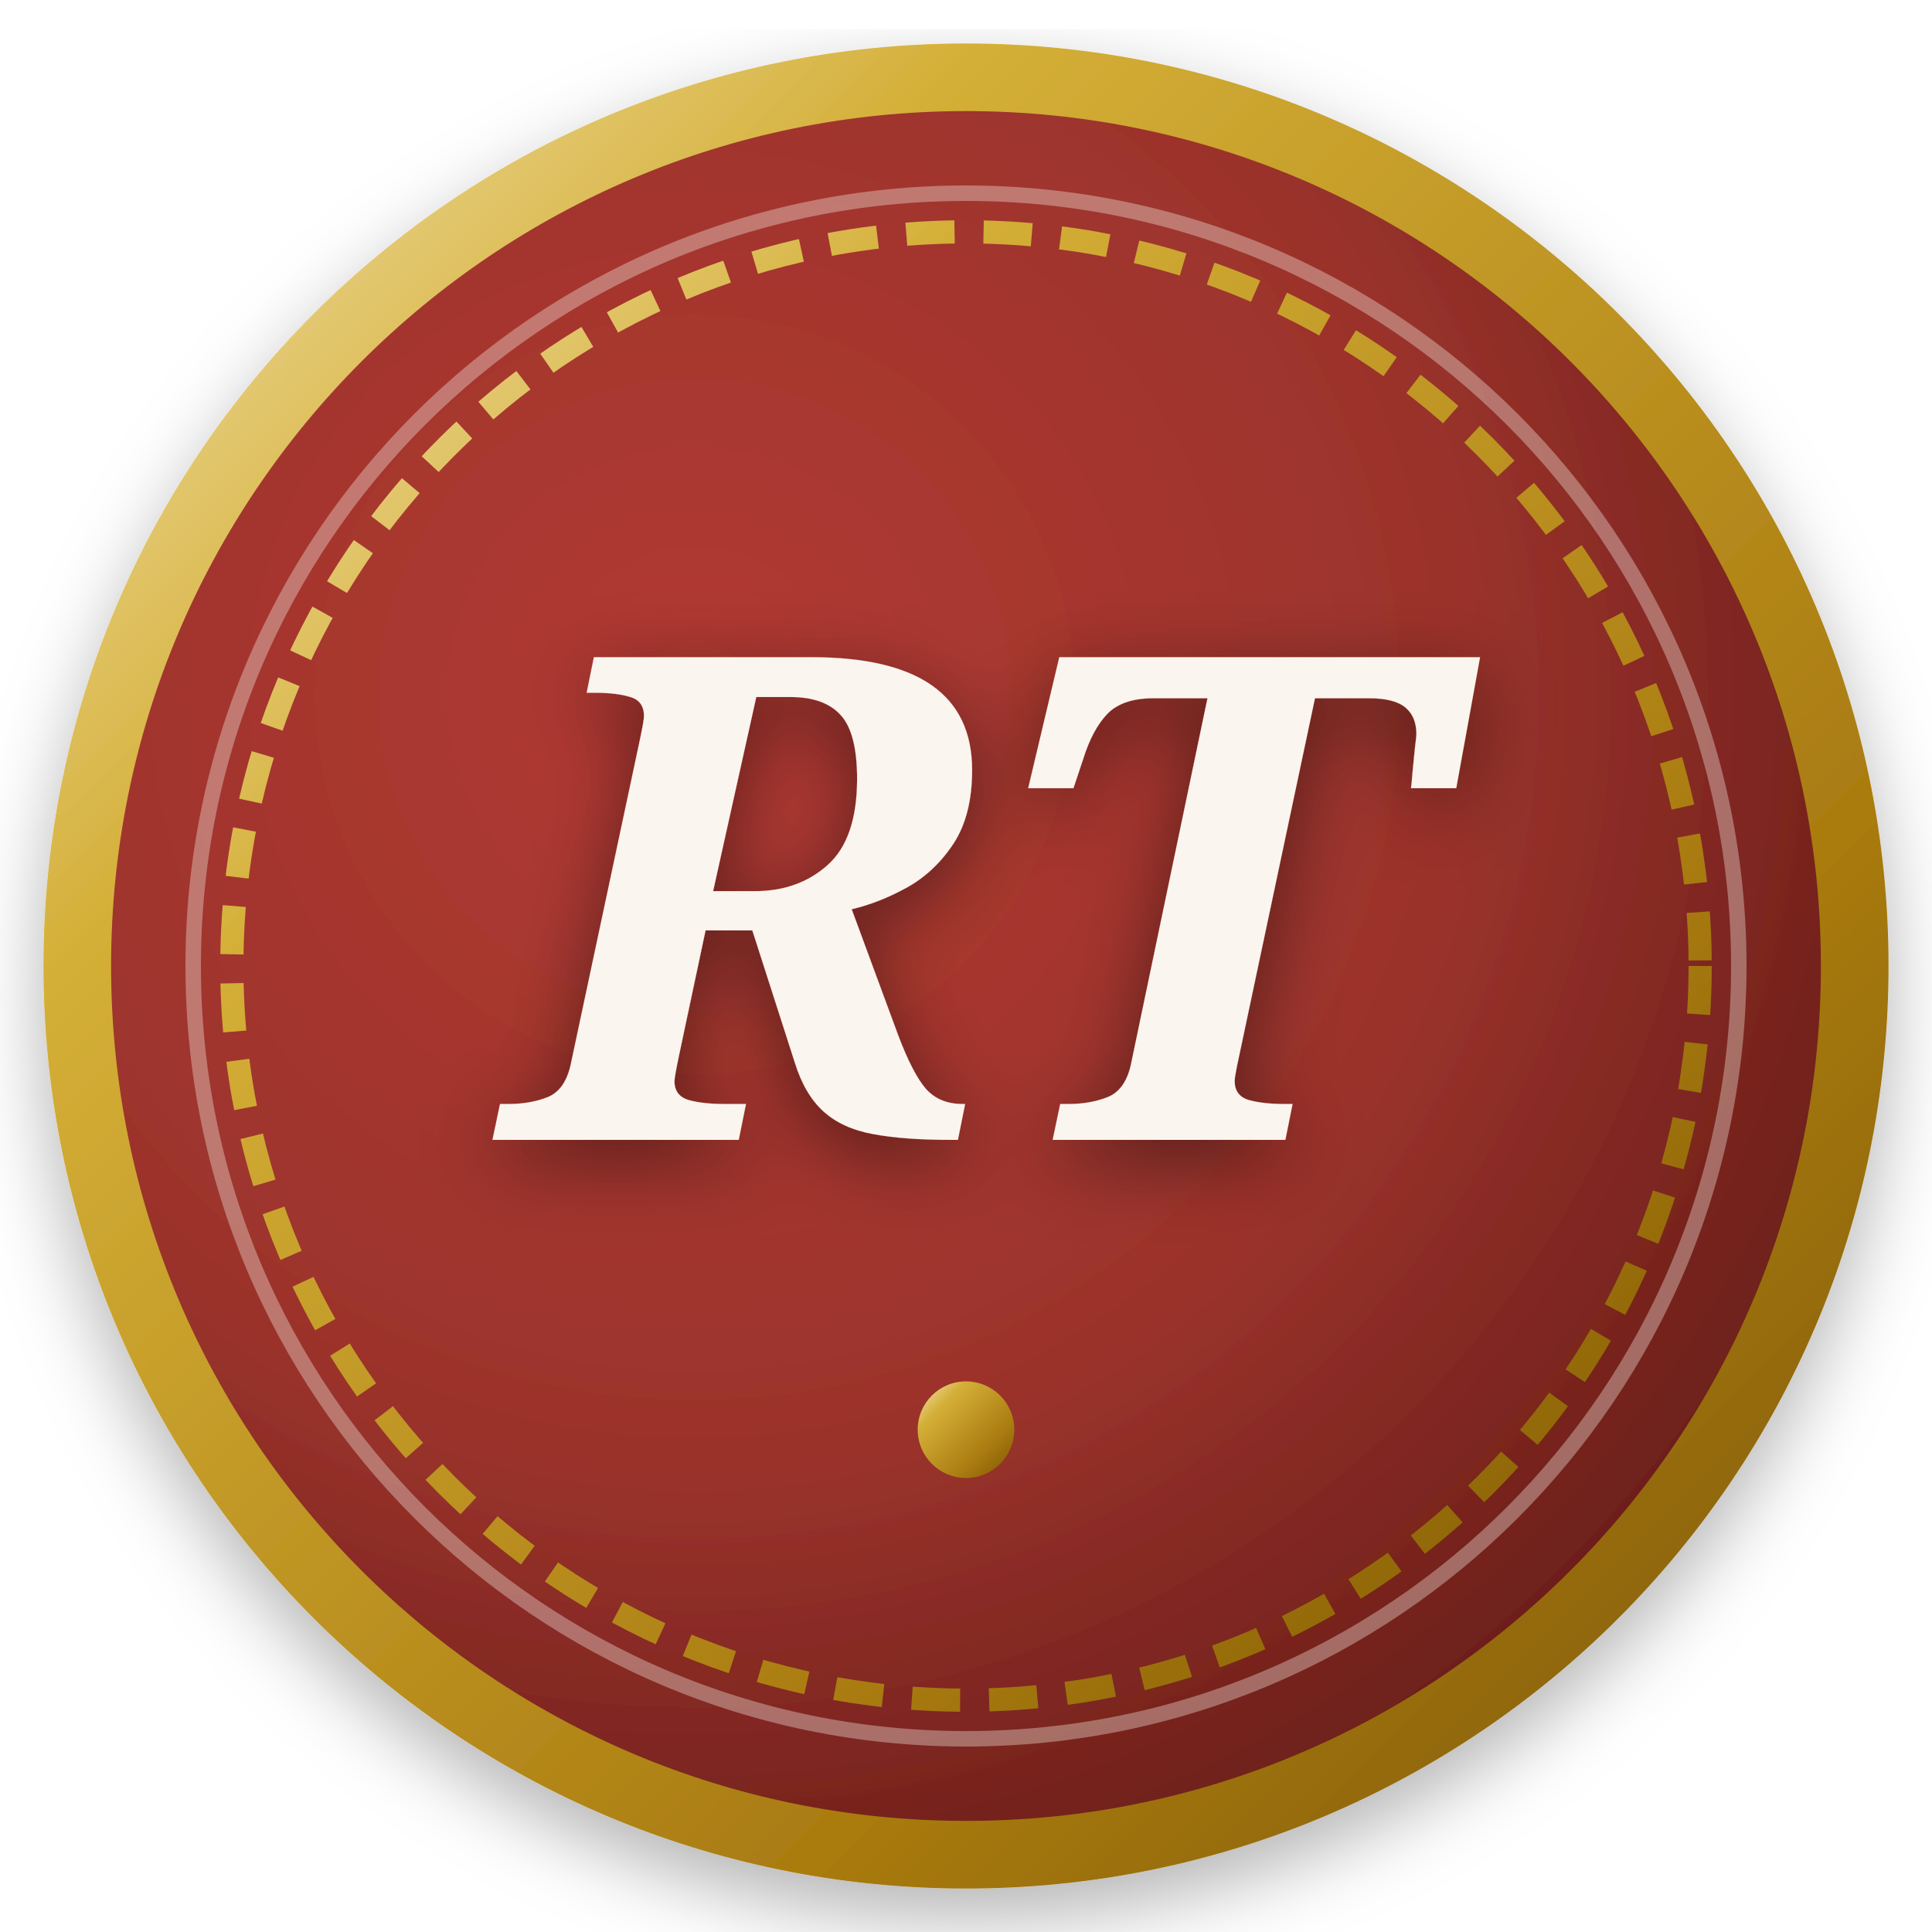
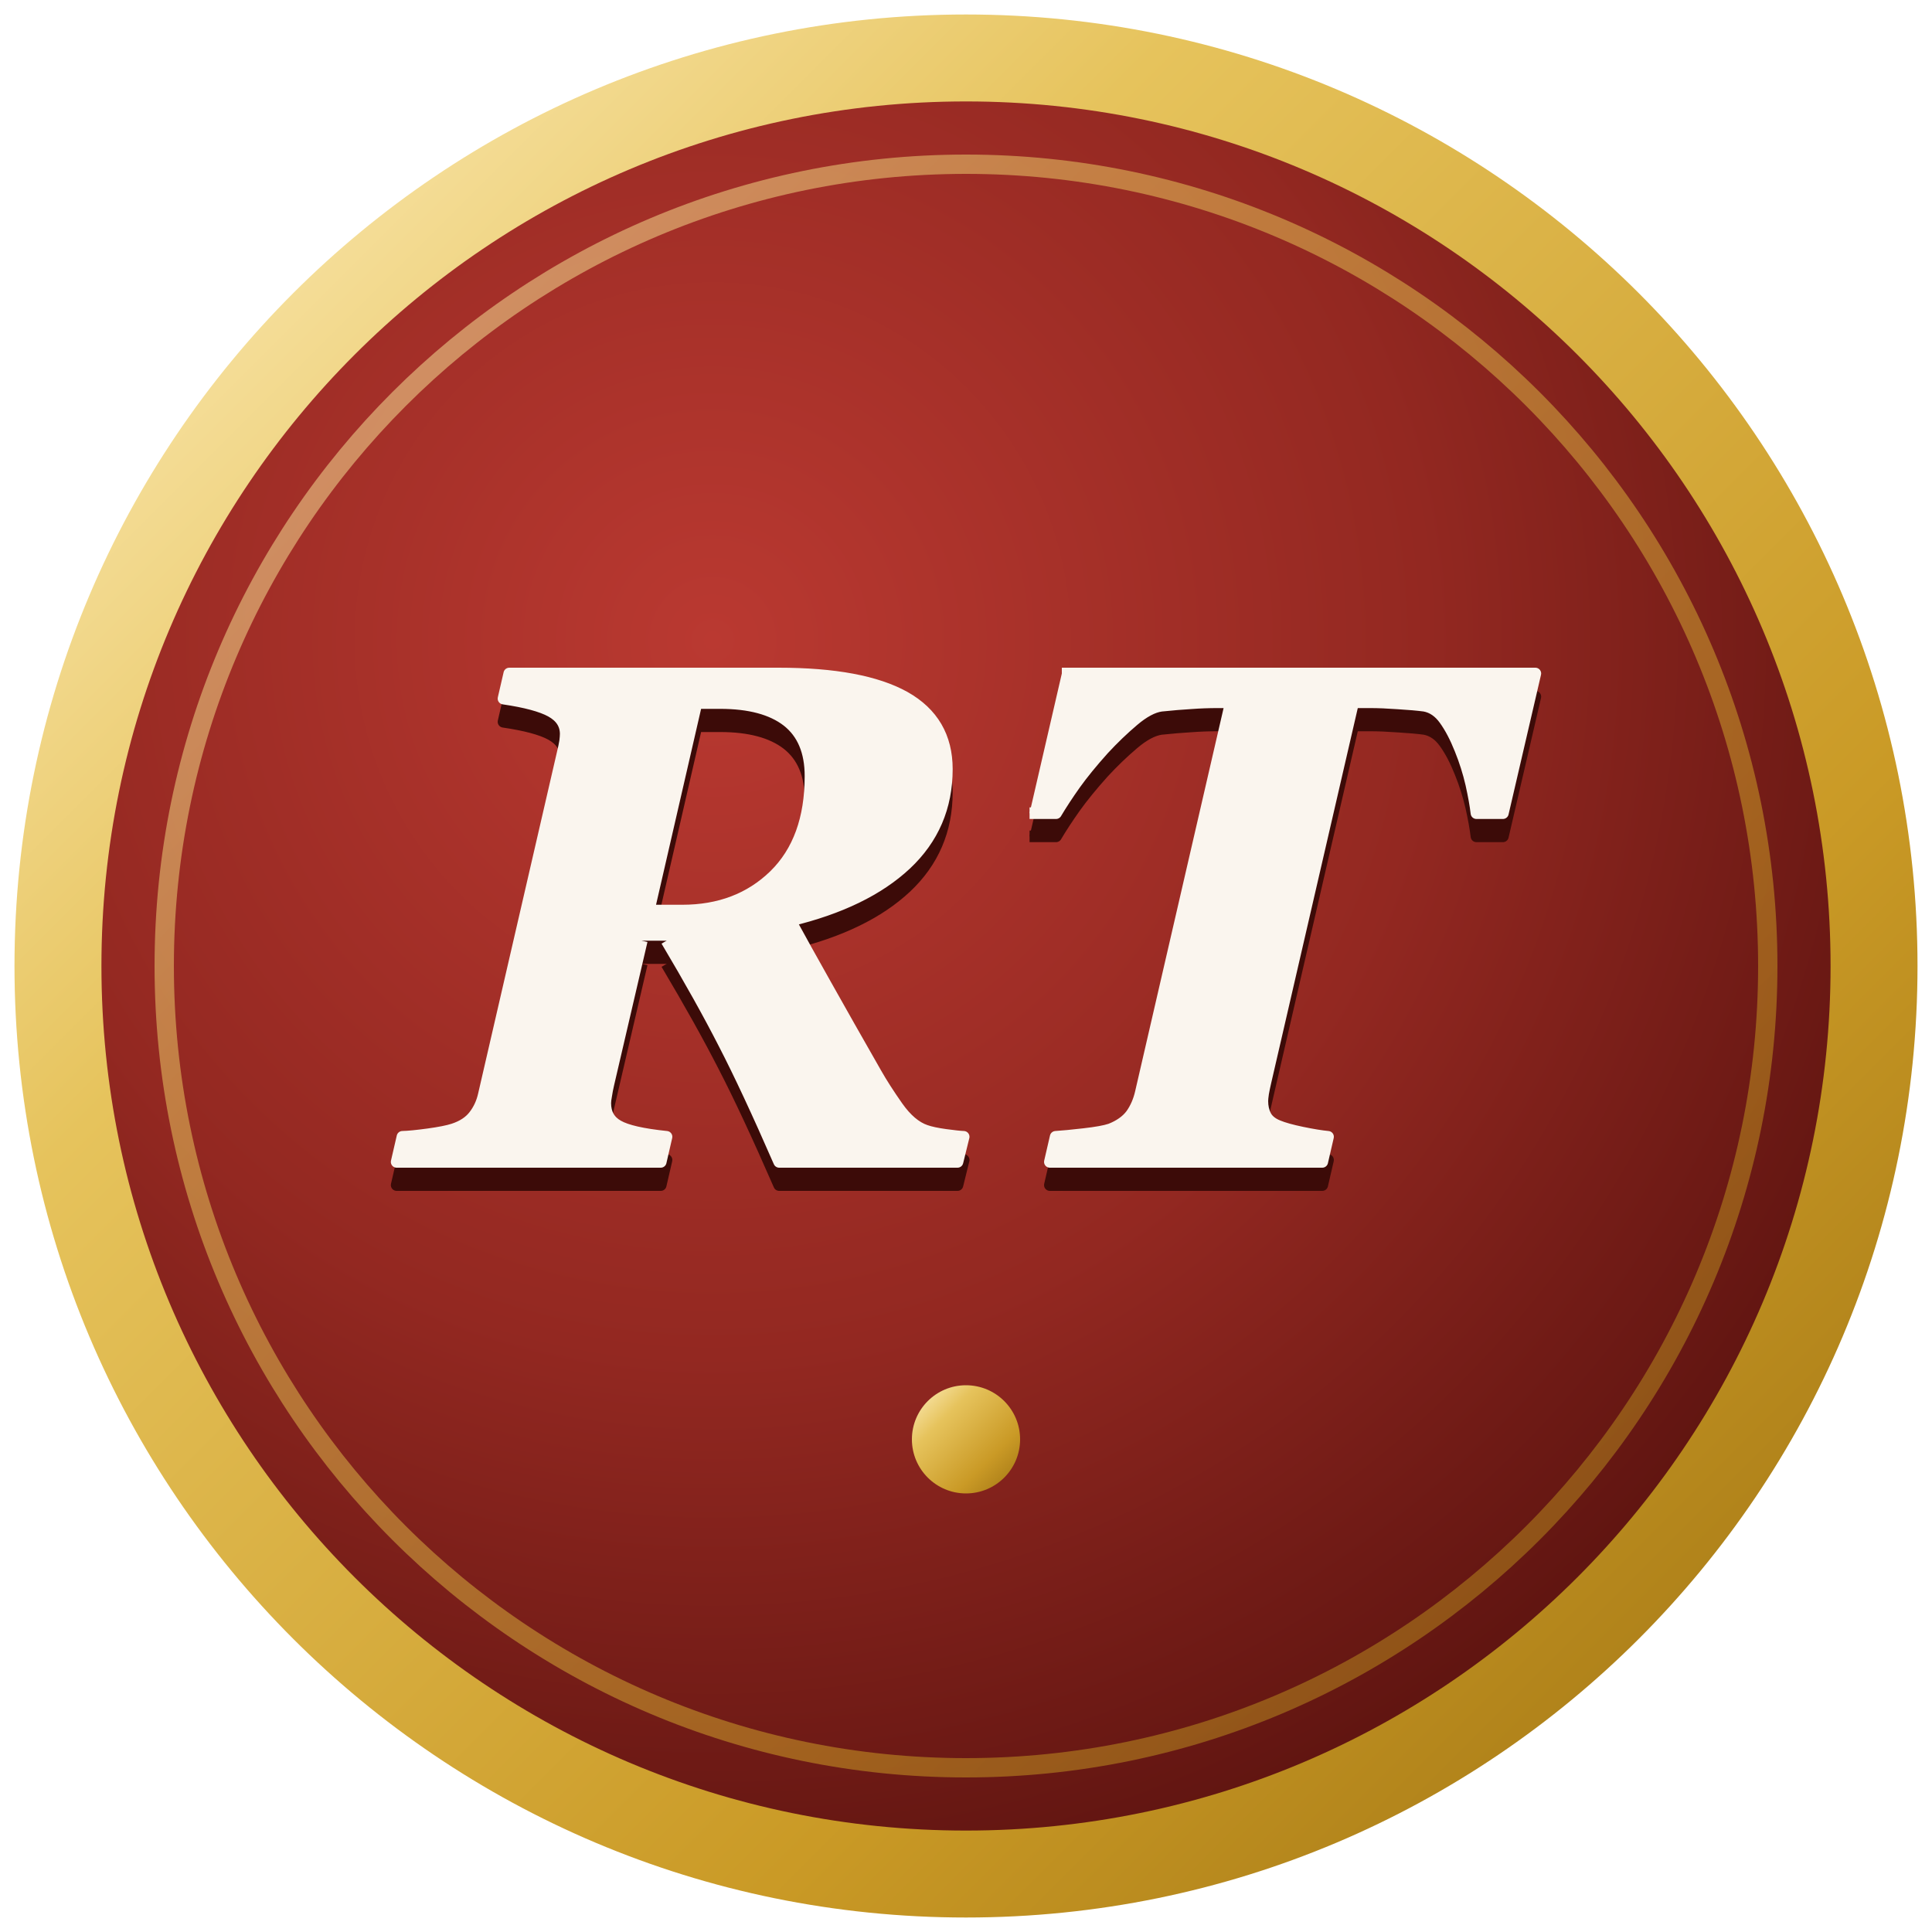
<svg xmlns="http://www.w3.org/2000/svg" viewBox="0 0 100 100" width="100" height="100">
  <defs>
-     <linearGradient id="goldGradient" x1="0%" y1="0%" x2="100%" y2="100%">
-       <stop offset="0%" stop-color="#F6E7B9" />
-       <stop offset="25%" stop-color="#D4AF37" />
-       <stop offset="70%" stop-color="#AA7C11" />
-       <stop offset="100%" stop-color="#7B5600" />
+     <linearGradient id="rtGold" x1="0%" y1="0%" x2="100%" y2="100%">
+       <stop offset="0%" stop-color="#FFF0C2" />
+       <stop offset="30%" stop-color="#E6C35C" />
+       <stop offset="70%" stop-color="#CA9A26" />
+       <stop offset="100%" stop-color="#9E7212" />
    </linearGradient>
-     <radialGradient id="rubyRed" cx="35%" cy="35%" r="70%">
-       <stop offset="0%" stop-color="#B23A32" />
-       <stop offset="60%" stop-color="#9B332C" />
-       <stop offset="100%" stop-color="#6B1E19" />
+     <radialGradient id="rtRuby" cx="36%" cy="32%" r="72%">
+       <stop offset="0%" stop-color="#BA3931" />
+       <stop offset="55%" stop-color="#932821" />
+       <stop offset="100%" stop-color="#5E1410" />
    </radialGradient>
-     <filter id="tabShadow" x="-15%" y="-15%" width="130%" height="130%">
-       <feDropShadow dx="0" dy="1.5" stdDeviation="2" flood-color="#000000" flood-opacity="0.3" />
-     </filter>
  </defs>
-   <circle cx="50" cy="50" r="46" fill="url(#rubyRed)" stroke="url(#goldGradient)" stroke-width="3.5" filter="url(#tabShadow)" />
-   <circle cx="50" cy="50" r="40" fill="none" stroke="#FAF5EE" stroke-opacity="0.35" stroke-width="0.8" />
-   <circle cx="50" cy="50" r="38" fill="none" stroke="url(#goldGradient)" stroke-width="1.2" stroke-dasharray="2.5 1.5" />
-   <text x="50" y="59" font-family="'Playfair Display', 'Cormorant Garamond', Georgia, serif" font-size="35" font-weight="700" font-style="italic" fill="#FAF5EE" text-anchor="middle" letter-spacing="0.5" filter="drop-shadow(0 1px 2px rgba(0,0,0,0.45))">RT</text>
-   <circle cx="50" cy="74" r="2.5" fill="url(#goldGradient)" />
+   <circle cx="50" cy="50" r="47" fill="url(#rtRuby)" stroke="url(#rtGold)" stroke-width="4.5" />
+   <circle cx="50" cy="50" r="41.5" fill="none" stroke="url(#rtGold)" stroke-width="1" stroke-opacity="0.55" />
+   <path d="M41.95 40.17Q41.95 38.26 40.75 37.32Q39.55 36.39 37.27 36.39L36.05 36.39L33.58 47.13L35.31 47.13Q38.21 47.13 40.08 45.31Q41.95 43.48 41.95 40.17M33.22 48.69L31.49 56.12Q31.42 56.42 31.38 56.69Q31.33 56.95 31.33 57.10Q31.33 57.90 31.99 58.27Q32.65 58.65 34.50 58.84L34.20 60.14L20.53 60.14L20.83 58.84Q21.28 58.83 22.16 58.71Q23.04 58.59 23.47 58.45Q24.17 58.22 24.53 57.76Q24.90 57.29 25.04 56.67L29.12 38.99Q29.21 38.62 29.25 38.37Q29.28 38.12 29.28 37.99Q29.28 37.24 28.52 36.82Q27.77 36.41 26.06 36.16L26.36 34.86L40.30 34.86Q44.64 34.86 46.83 36.08Q49.01 37.31 49.01 39.81Q49.01 42.75 46.89 44.74Q44.77 46.72 40.90 47.65Q41.63 48.99 42.75 50.98Q43.86 52.96 45.34 55.55Q45.77 56.31 46.45 57.28Q47.14 58.26 47.91 58.52Q48.28 58.65 48.94 58.74Q49.60 58.83 49.88 58.84L49.56 60.14L40.33 60.14Q38.66 56.31 37.47 54.01Q36.29 51.70 34.50 48.69 M54.96 34.86L79.47 34.86L77.79 42.09L76.42 42.09Q76.35 41.48 76.15 40.58Q75.94 39.67 75.58 38.78Q75.21 37.85 74.77 37.24Q74.34 36.64 73.73 36.53Q73.20 36.46 72.37 36.41Q71.54 36.35 70.93 36.35L70.04 36.35L65.50 56.01Q65.43 56.31 65.38 56.59Q65.34 56.87 65.34 56.99Q65.34 57.42 65.51 57.75Q65.68 58.08 66.14 58.27Q66.57 58.45 67.39 58.62Q68.21 58.79 68.74 58.84L68.44 60.14L54.34 60.14L54.64 58.84Q55.14 58.81 56.10 58.70Q57.07 58.59 57.48 58.45Q58.19 58.17 58.55 57.69Q58.90 57.20 59.05 56.54L63.71 36.35L63.02 36.35Q62.34 36.35 61.66 36.40Q60.97 36.44 60.10 36.53Q59.46 36.62 58.66 37.30Q57.87 37.97 57.12 38.78Q56.23 39.77 55.65 40.58Q55.07 41.40 54.66 42.09L53.29 42.09" fill="#3C0B08" stroke="#3C0B08" stroke-width="0.6" stroke-linejoin="round" transform="translate(0, 1.2)" />
+   <path d="M41.95 40.17Q41.95 38.26 40.75 37.32Q39.55 36.39 37.27 36.39L36.05 36.39L33.58 47.13L35.31 47.13Q38.21 47.13 40.08 45.31Q41.95 43.48 41.95 40.17M33.22 48.69L31.49 56.12Q31.42 56.42 31.38 56.69Q31.33 56.95 31.33 57.10Q31.33 57.90 31.99 58.27Q32.65 58.65 34.50 58.84L34.20 60.14L20.53 60.14L20.83 58.84Q21.28 58.83 22.16 58.71Q23.04 58.59 23.47 58.45Q24.17 58.22 24.53 57.76Q24.90 57.29 25.04 56.67L29.12 38.99Q29.21 38.62 29.25 38.37Q29.28 38.12 29.28 37.99Q29.28 37.24 28.52 36.82Q27.77 36.41 26.06 36.16L26.36 34.86L40.30 34.86Q44.64 34.86 46.83 36.08Q49.01 37.31 49.01 39.81Q49.01 42.75 46.89 44.74Q44.77 46.72 40.90 47.65Q41.63 48.99 42.75 50.98Q43.86 52.96 45.34 55.55Q45.77 56.31 46.45 57.28Q47.14 58.26 47.91 58.52Q48.28 58.65 48.94 58.74Q49.60 58.83 49.88 58.84L49.56 60.14L40.33 60.14Q38.66 56.31 37.47 54.01Q36.29 51.70 34.50 48.69 M54.96 34.86L79.47 34.86L77.79 42.09L76.42 42.09Q76.35 41.48 76.15 40.58Q75.94 39.67 75.58 38.78Q75.21 37.85 74.77 37.24Q74.34 36.64 73.73 36.53Q73.20 36.46 72.37 36.41Q71.54 36.35 70.93 36.35L70.04 36.35L65.50 56.01Q65.43 56.31 65.38 56.59Q65.34 56.87 65.34 56.99Q65.34 57.42 65.51 57.75Q65.68 58.08 66.14 58.27Q66.57 58.45 67.39 58.62Q68.21 58.79 68.74 58.84L68.44 60.14L54.34 60.14L54.64 58.84Q55.14 58.81 56.10 58.70Q57.07 58.59 57.48 58.45Q58.19 58.17 58.55 57.69Q58.90 57.20 59.05 56.54L63.71 36.35L63.02 36.35Q62.34 36.35 61.66 36.40Q60.97 36.44 60.10 36.53Q59.46 36.62 58.66 37.30Q57.87 37.97 57.12 38.78Q56.23 39.77 55.65 40.58Q55.07 41.40 54.66 42.09L53.29 42.09" fill="#FAF5EE" stroke="#FAF5EE" stroke-width="0.6" stroke-linejoin="round" />
+   <circle cx="50" cy="74.5" r="2.8" fill="url(#rtGold)" />
</svg>
